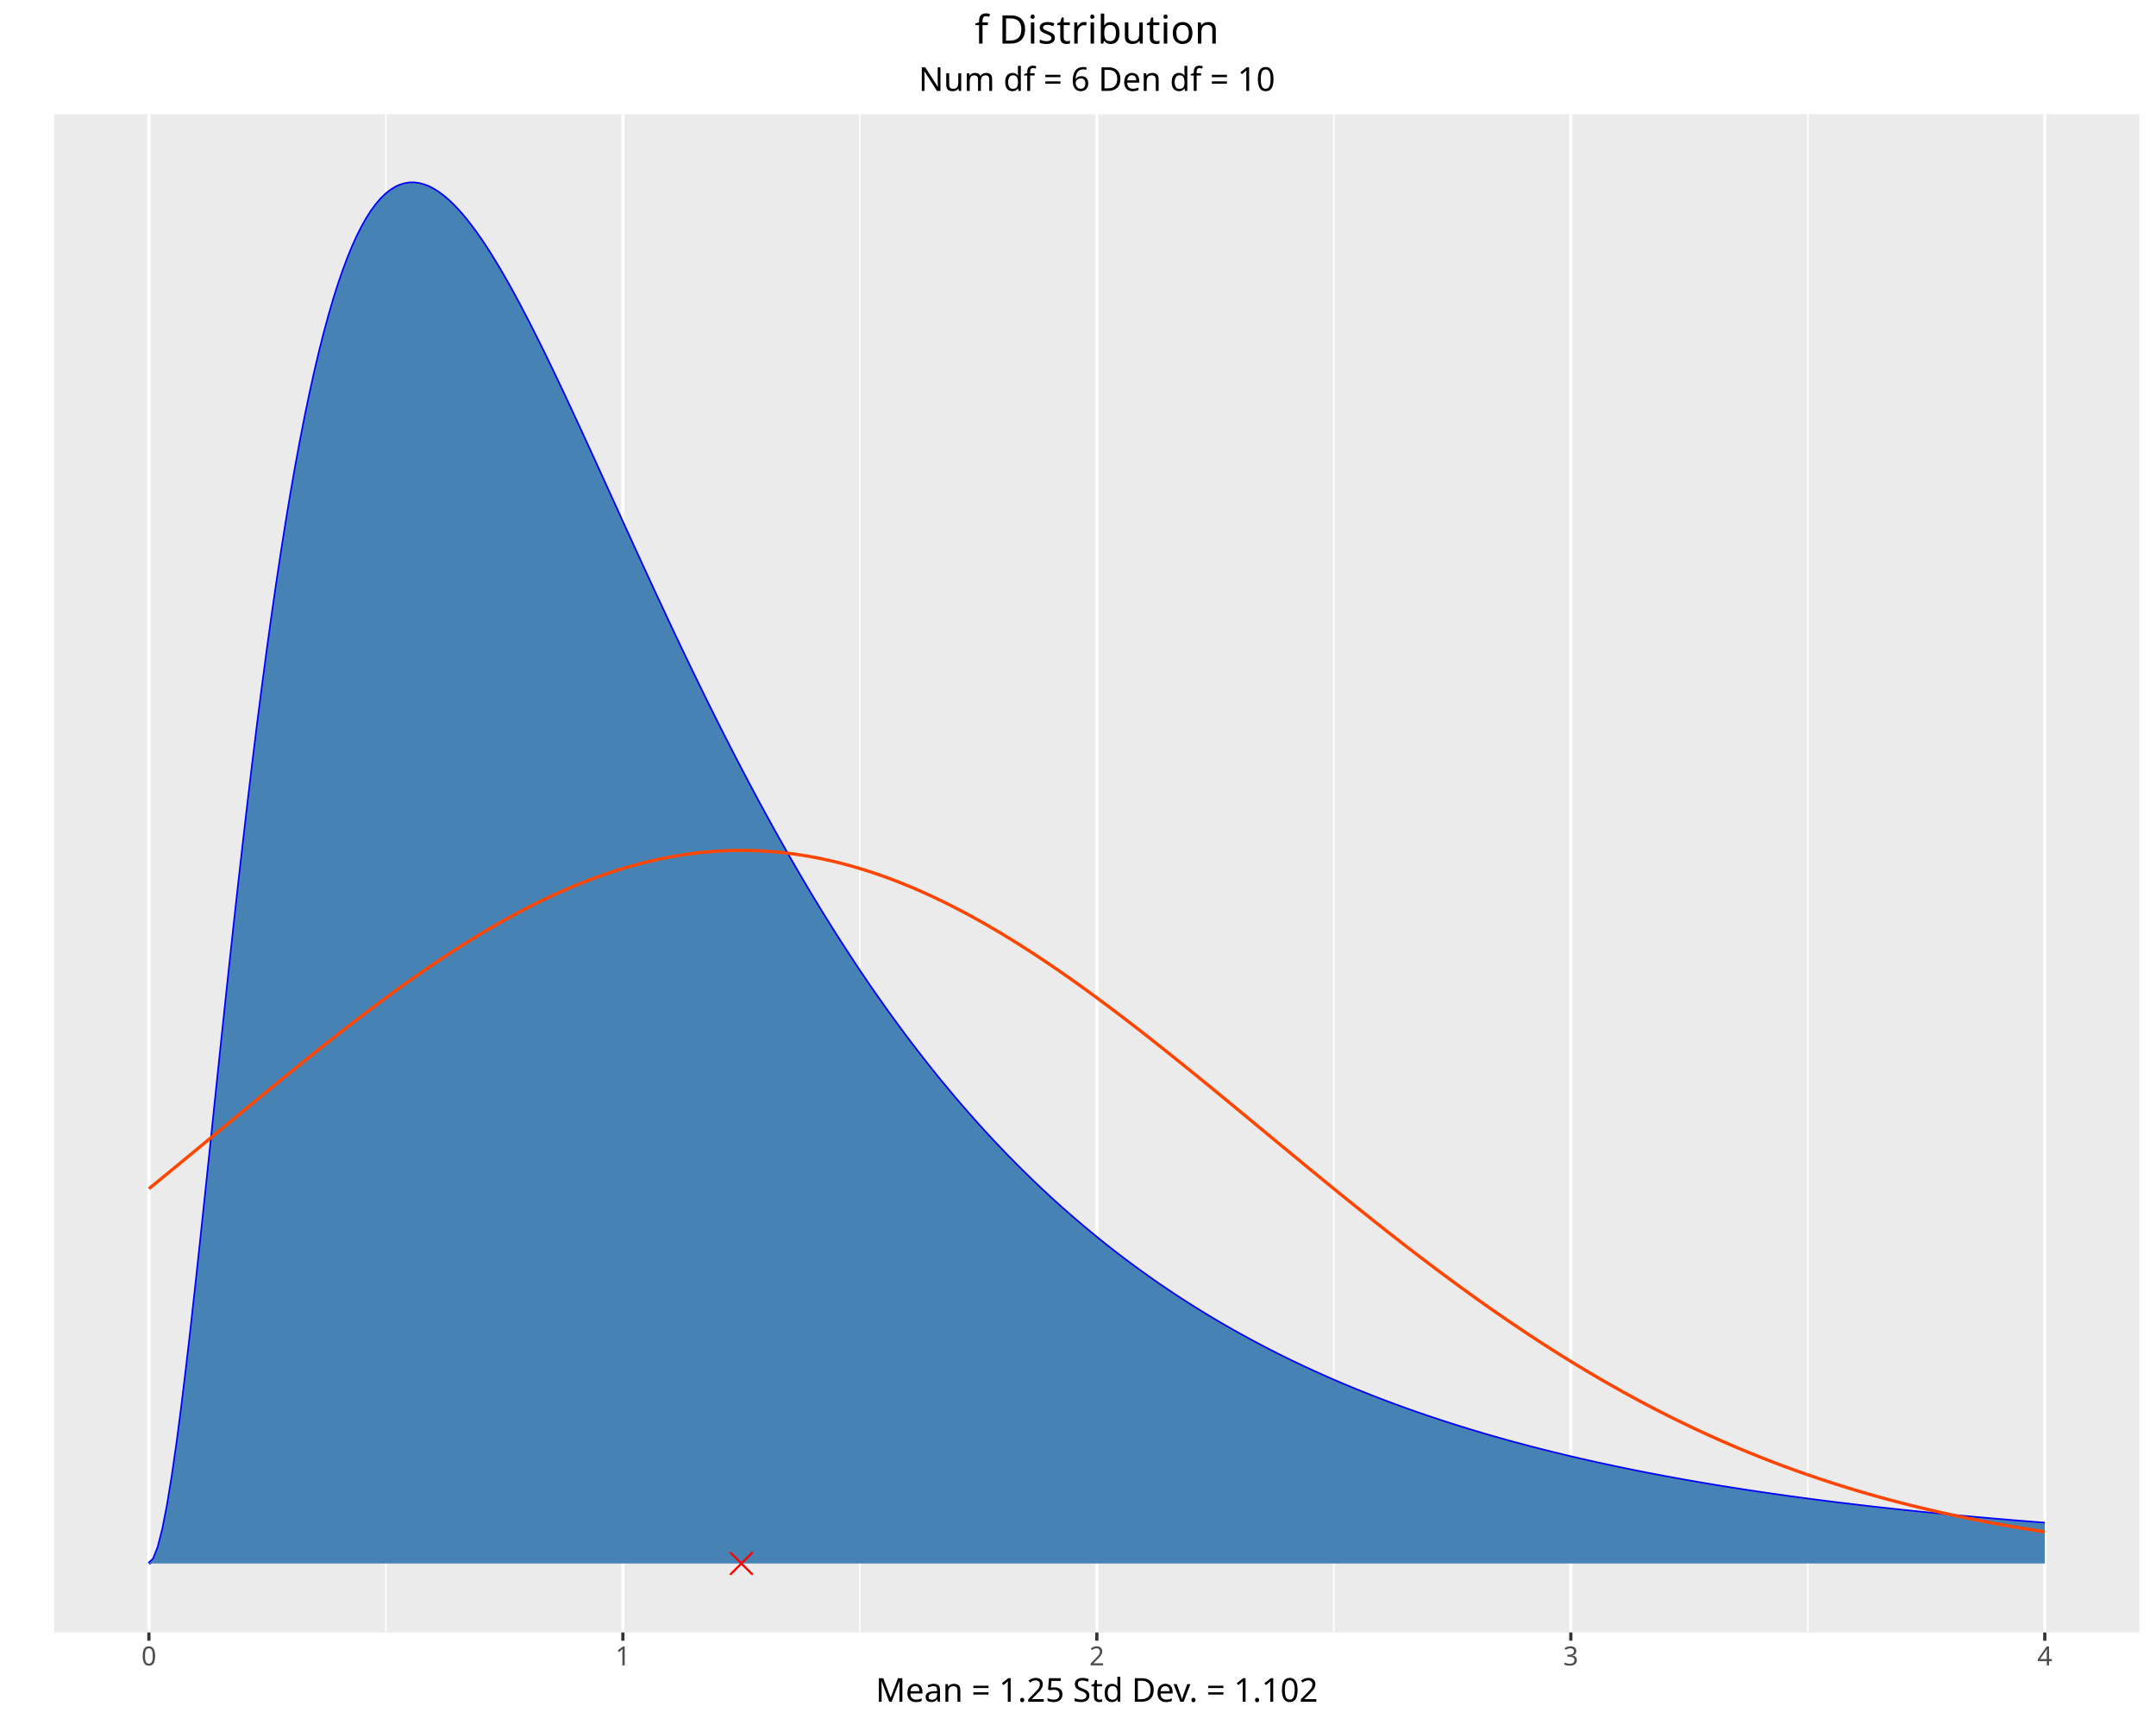
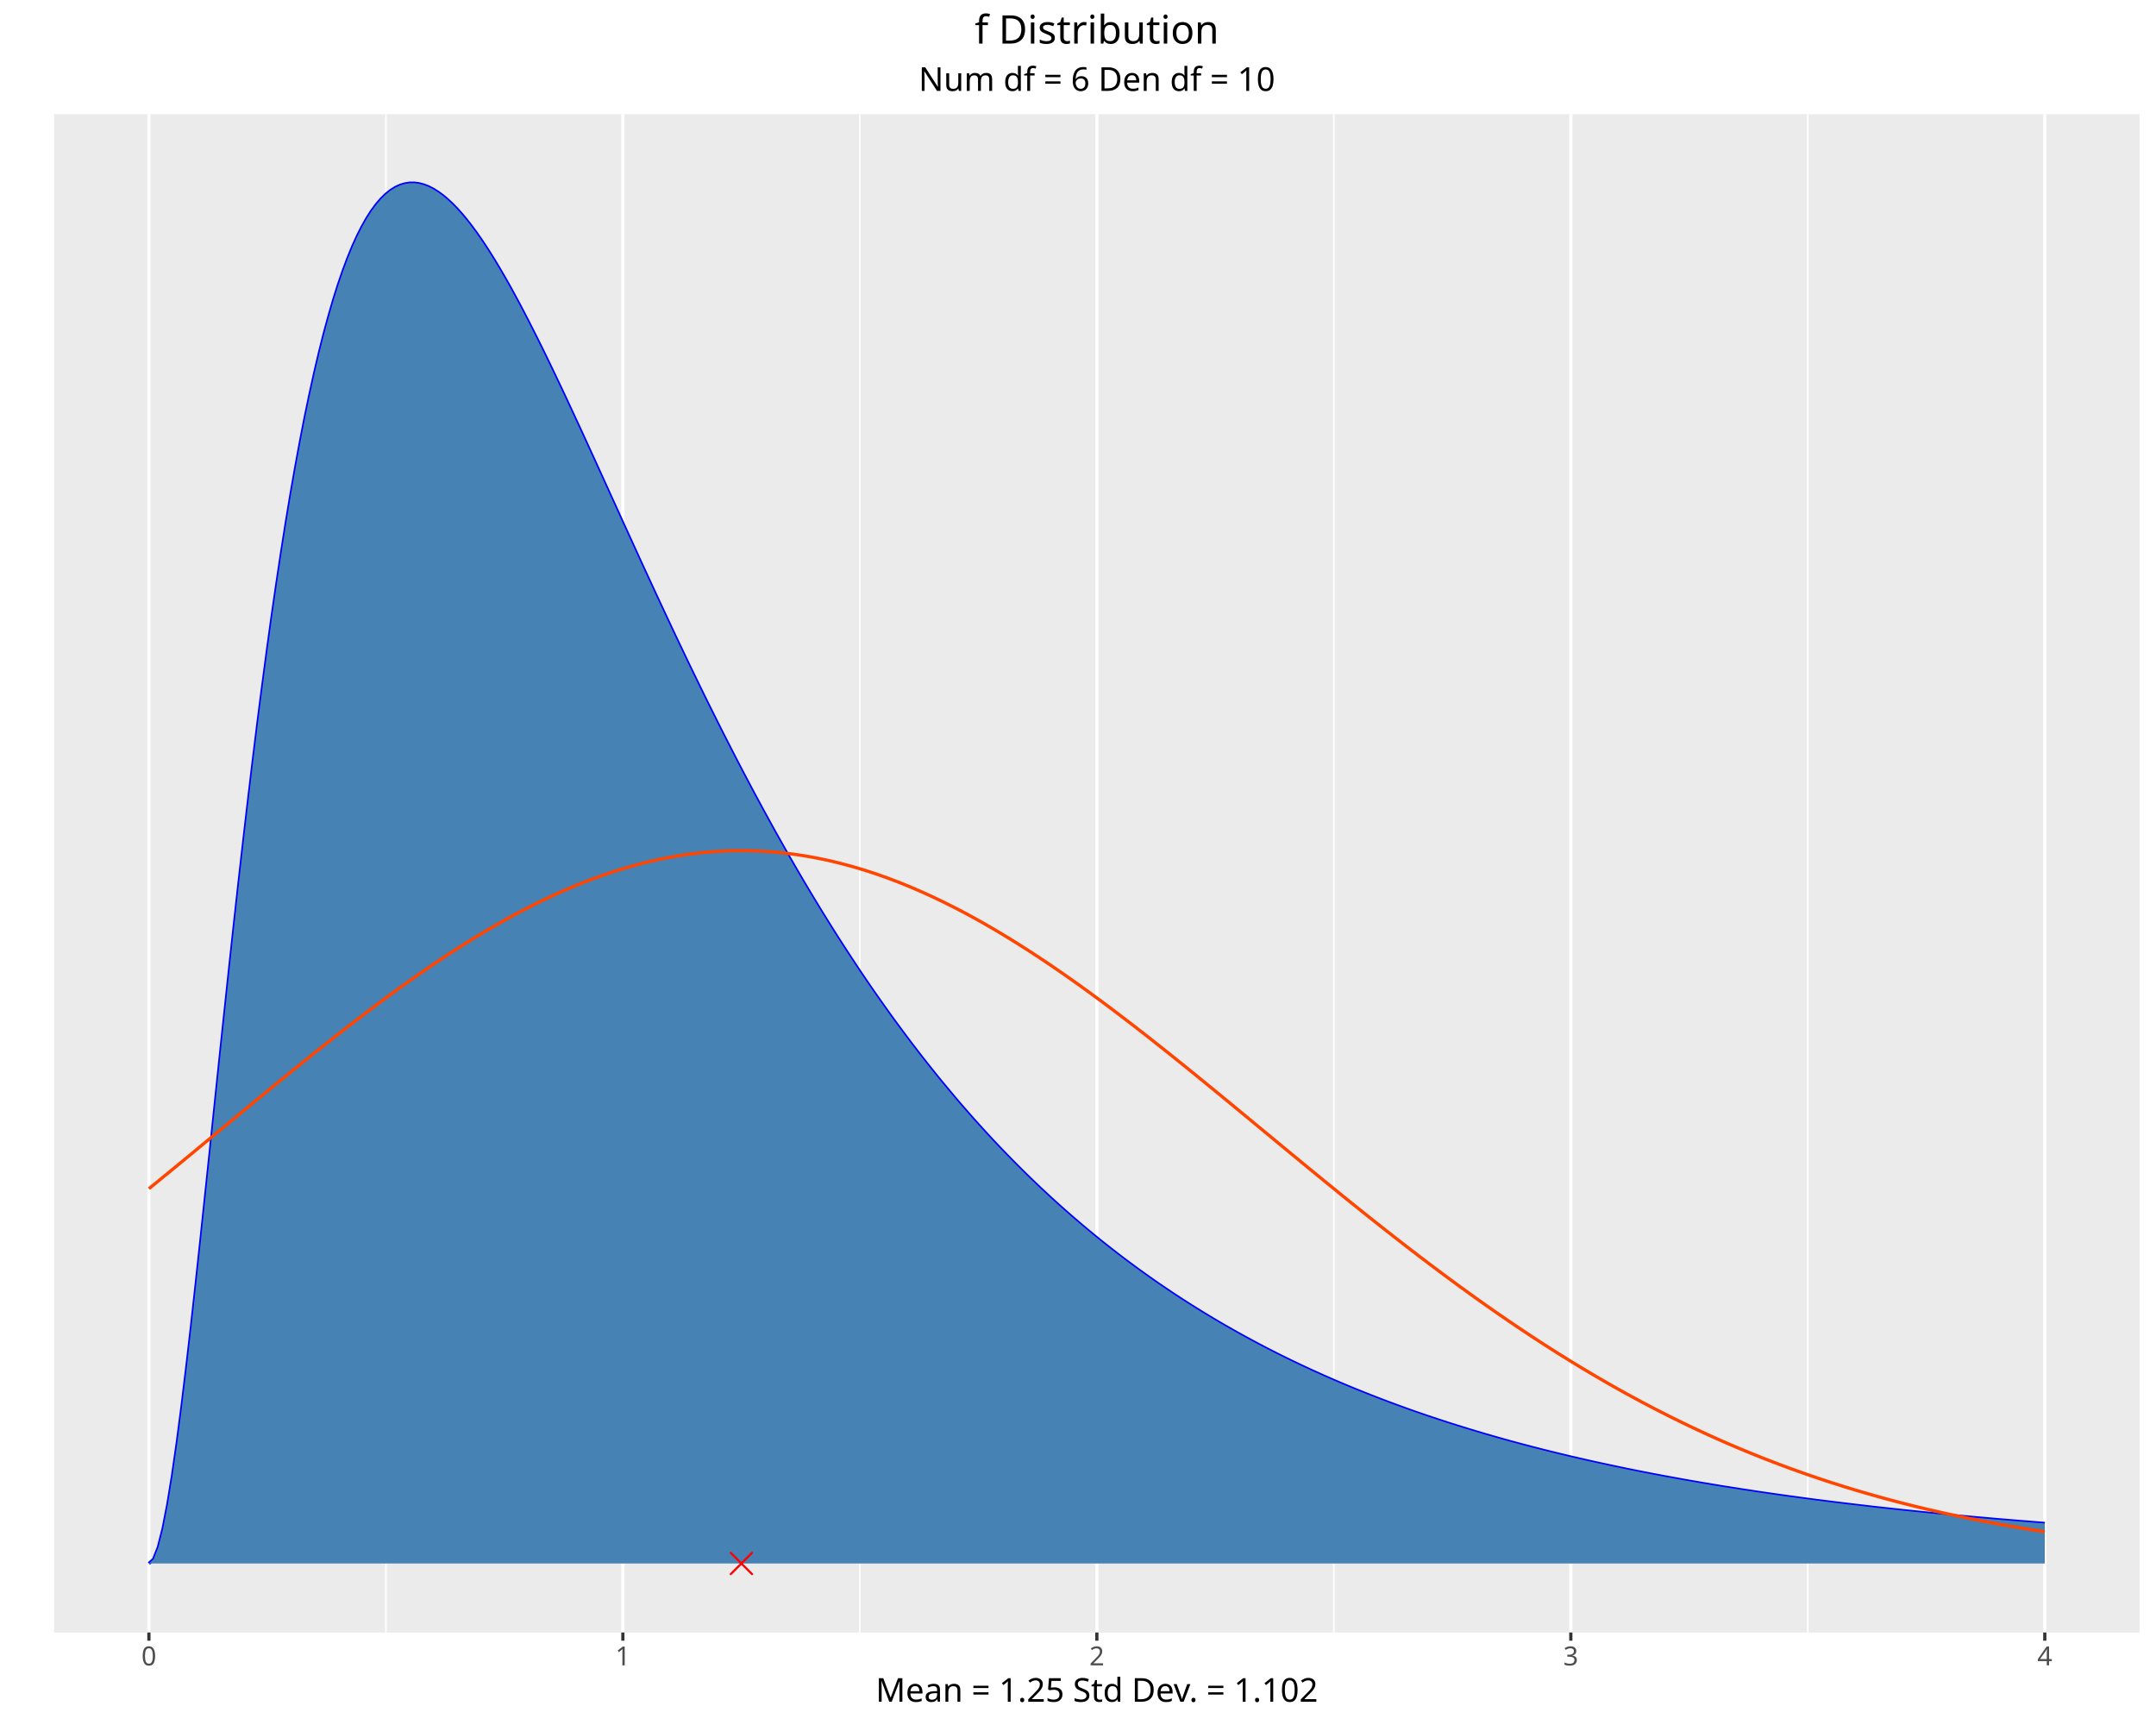
<svg xmlns="http://www.w3.org/2000/svg" class="svglite" data-engine-version="2.0" width="720.00pt" height="576.00pt" viewBox="0 0 720.00 576.00">
  <defs>
    <style type="text/css">
    .svglite line, .svglite polyline, .svglite polygon, .svglite path, .svglite rect, .svglite circle {
      fill: none;
      stroke: #000000;
      stroke-linecap: round;
      stroke-linejoin: round;
      stroke-miterlimit: 10.00;
    }
  </style>
  </defs>
  <rect width="100%" height="100%" style="stroke: none; fill: #FFFFFF;" />
  <defs>
    <clipPath id="cpMC4wMHw3MjAuMDB8MC4wMHw1NzYuMDA=">
      <rect x="0.00" y="0.00" width="720.00" height="576.00" />
    </clipPath>
  </defs>
  <g clip-path="url(#cpMC4wMHw3MjAuMDB8MC4wMHw1NzYuMDA=)">
    <rect x="0.00" y="0.00" width="720.00" height="576.00" style="stroke-width: 1.07; stroke: #FFFFFF; fill: #FFFFFF;" />
  </g>
  <defs>
    <clipPath id="cpMTguMDd8NzE0LjUyfDM4LjEyfDU0NS4xMQ==">
      <rect x="18.07" y="38.12" width="696.45" height="507.00" />
    </clipPath>
  </defs>
  <g clip-path="url(#cpMTguMDd8NzE0LjUyfDM4LjEyfDU0NS4xMQ==)">
    <rect x="18.07" y="38.12" width="696.45" height="507.00" style="stroke-width: 1.07; stroke: none; fill: #EBEBEB;" />
    <polyline points="128.87,545.11 128.87,38.12 " style="stroke-width: 0.53; stroke: #FFFFFF; stroke-linecap: butt;" />
    <polyline points="287.15,545.11 287.15,38.12 " style="stroke-width: 0.53; stroke: #FFFFFF; stroke-linecap: butt;" />
    <polyline points="445.44,545.11 445.44,38.12 " style="stroke-width: 0.53; stroke: #FFFFFF; stroke-linecap: butt;" />
    <polyline points="603.72,545.11 603.72,38.12 " style="stroke-width: 0.53; stroke: #FFFFFF; stroke-linecap: butt;" />
    <polyline points="49.73,545.11 49.73,38.12 " style="stroke-width: 1.07; stroke: #FFFFFF; stroke-linecap: butt;" />
    <polyline points="208.01,545.11 208.01,38.12 " style="stroke-width: 1.07; stroke: #FFFFFF; stroke-linecap: butt;" />
    <polyline points="366.30,545.11 366.30,38.12 " style="stroke-width: 1.07; stroke: #FFFFFF; stroke-linecap: butt;" />
    <polyline points="524.58,545.11 524.58,38.12 " style="stroke-width: 1.07; stroke: #FFFFFF; stroke-linecap: butt;" />
    <polyline points="682.86,545.11 682.86,38.12 " style="stroke-width: 1.07; stroke: #FFFFFF; stroke-linecap: butt;" />
    <polyline points="49.73,522.07 51.31,520.65 52.90,516.64 54.48,510.43 56.06,502.32 57.64,492.63 59.23,481.60 60.81,469.47 62.39,456.46 63.98,442.74 65.56,428.47 67.14,413.82 68.72,398.90 70.31,383.83 71.89,368.71 73.47,353.62 75.06,338.65 76.64,323.85 78.22,309.30 79.80,295.02 81.39,281.07 82.97,267.49 84.55,254.30 86.13,241.52 87.72,229.18 89.30,217.29 90.88,205.86 92.47,194.90 94.05,184.42 95.63,174.42 97.21,164.90 98.80,155.85 100.38,147.29 101.96,139.19 103.55,131.56 105.13,124.38 106.71,117.66 108.29,111.37 109.88,105.52 111.46,100.08 113.04,95.06 114.63,90.44 116.21,86.20 117.79,82.34 119.37,78.85 120.96,75.71 122.54,72.91 124.12,70.44 125.71,68.29 127.29,66.44 128.87,64.89 130.45,63.63 132.04,62.63 133.62,61.90 135.20,61.42 136.79,61.17 138.37,61.16 139.95,61.37 141.53,61.79 143.12,62.40 144.70,63.21 146.28,64.20 147.87,65.36 149.45,66.69 151.03,68.17 152.61,69.80 154.20,71.57 155.78,73.47 157.36,75.50 158.95,77.65 160.53,79.91 162.11,82.27 163.69,84.74 165.28,87.29 166.86,89.94 168.44,92.66 170.03,95.46 171.61,98.34 173.19,101.27 174.77,104.27 176.36,107.33 177.94,110.44 179.52,113.59 181.11,116.79 182.69,120.03 184.27,123.31 185.85,126.62 187.44,129.96 189.02,133.32 190.60,136.71 192.18,140.12 193.77,143.54 195.35,146.98 196.93,150.43 198.52,153.90 200.10,157.37 201.68,160.84 203.26,164.32 204.85,167.80 206.43,171.27 208.01,174.75 209.60,178.22 211.18,181.68 212.76,185.14 214.34,188.59 215.93,192.03 217.51,195.45 219.09,198.87 220.68,202.27 222.26,205.65 223.84,209.02 225.42,212.37 227.01,215.71 228.59,219.02 230.17,222.32 231.76,225.59 233.34,228.85 234.92,232.08 236.50,235.29 238.09,238.47 239.67,241.64 241.25,244.78 242.84,247.89 244.42,250.99 246.00,254.05 247.58,257.09 249.17,260.11 250.75,263.10 252.33,266.06 253.92,269.00 255.50,271.91 257.08,274.79 258.66,277.65 260.25,280.48 261.83,283.28 263.41,286.06 265.00,288.81 266.58,291.53 268.16,294.22 269.74,296.89 271.33,299.53 272.91,302.14 274.49,304.73 276.08,307.29 277.66,309.82 279.24,312.32 280.82,314.80 282.41,317.25 283.99,319.67 285.57,322.07 287.15,324.44 288.74,326.79 290.32,329.11 291.90,331.40 293.49,333.66 295.07,335.90 296.65,338.12 298.23,340.31 299.82,342.47 301.40,344.61 302.98,346.73 304.57,348.82 306.15,350.88 307.73,352.92 309.31,354.94 310.90,356.94 312.48,358.91 314.06,360.85 315.65,362.77 317.23,364.67 318.81,366.55 320.39,368.41 321.98,370.24 323.56,372.05 325.14,373.84 326.73,375.60 328.31,377.35 329.89,379.07 331.47,380.77 333.06,382.46 334.64,384.12 336.22,385.76 337.81,387.38 339.39,388.98 340.97,390.56 342.55,392.12 344.14,393.66 345.72,395.18 347.30,396.69 348.89,398.17 350.47,399.64 352.05,401.09 353.63,402.52 355.22,403.93 356.80,405.32 358.38,406.70 359.97,408.06 361.55,409.40 363.13,410.73 364.71,412.04 366.30,413.33 367.88,414.61 369.46,415.87 371.05,417.12 372.63,418.35 374.21,419.56 375.79,420.76 377.38,421.94 378.96,423.11 380.54,424.27 382.13,425.40 383.71,426.53 385.29,427.64 386.87,428.74 388.46,429.82 390.04,430.89 391.62,431.95 393.20,432.99 394.79,434.02 396.37,435.04 397.95,436.04 399.54,437.03 401.12,438.01 402.70,438.98 404.28,439.93 405.87,440.88 407.45,441.81 409.03,442.73 410.62,443.63 412.20,444.53 413.78,445.41 415.36,446.29 416.95,447.15 418.53,448.00 420.11,448.84 421.70,449.68 423.28,450.50 424.86,451.31 426.44,452.11 428.03,452.90 429.61,453.68 431.19,454.45 432.78,455.21 434.36,455.96 435.94,456.70 437.52,457.44 439.11,458.16 440.69,458.87 442.27,459.58 443.86,460.28 445.44,460.97 447.02,461.65 448.60,462.32 450.19,462.98 451.77,463.64 453.35,464.28 454.94,464.92 456.52,465.55 458.10,466.18 459.68,466.79 461.27,467.40 462.85,468.00 464.43,468.60 466.02,469.18 467.60,469.76 469.18,470.33 470.76,470.90 472.35,471.46 473.93,472.01 475.51,472.55 477.10,473.09 478.68,473.62 480.26,474.14 481.84,474.66 483.43,475.18 485.01,475.68 486.59,476.18 488.18,476.67 489.76,477.16 491.34,477.64 492.92,478.12 494.51,478.59 496.09,479.06 497.67,479.51 499.25,479.97 500.84,480.42 502.42,480.86 504.00,481.30 505.59,481.73 507.17,482.16 508.75,482.58 510.33,482.99 511.92,483.41 513.50,483.81 515.08,484.22 516.67,484.61 518.25,485.01 519.83,485.39 521.41,485.78 523.00,486.16 524.58,486.53 526.16,486.90 527.75,487.27 529.33,487.63 530.91,487.99 532.49,488.34 534.08,488.69 535.66,489.03 537.24,489.37 538.83,489.71 540.41,490.04 541.99,490.37 543.57,490.70 545.16,491.02 546.74,491.34 548.32,491.65 549.91,491.96 551.49,492.27 553.07,492.57 554.65,492.87 556.24,493.17 557.82,493.46 559.40,493.75 560.99,494.03 562.57,494.32 564.15,494.60 565.73,494.87 567.32,495.15 568.90,495.42 570.48,495.68 572.07,495.95 573.65,496.21 575.23,496.47 576.81,496.72 578.40,496.97 579.98,497.22 581.56,497.47 583.15,497.71 584.73,497.95 586.31,498.19 587.89,498.43 589.48,498.66 591.06,498.89 592.64,499.12 594.23,499.34 595.81,499.57 597.39,499.79 598.97,500.00 600.56,500.22 602.14,500.43 603.72,500.64 605.30,500.85 606.89,501.06 608.47,501.26 610.05,501.46 611.64,501.66 613.22,501.86 614.80,502.05 616.38,502.24 617.97,502.43 619.55,502.62 621.13,502.81 622.72,502.99 624.30,503.18 625.88,503.36 627.46,503.53 629.05,503.71 630.63,503.88 632.21,504.06 633.80,504.23 635.38,504.40 636.96,504.56 638.54,504.73 640.13,504.89 641.71,505.05 643.29,505.21 644.88,505.37 646.46,505.53 648.04,505.68 649.62,505.84 651.21,505.99 652.79,506.14 654.37,506.29 655.96,506.43 657.54,506.58 659.12,506.72 660.70,506.86 662.29,507.00 663.87,507.14 665.45,507.28 667.04,507.42 668.62,507.55 670.20,507.68 671.78,507.82 673.37,507.95 674.95,508.08 676.53,508.20 678.12,508.33 679.70,508.46 681.28,508.58 682.86,508.70 " style="stroke-width: 1.07; stroke: #0000FF; stroke-linecap: butt;" />
    <polygon points="49.73,522.07 49.73,522.07 51.31,520.65 52.90,516.64 54.48,510.43 56.06,502.32 57.64,492.63 59.23,481.60 60.81,469.47 62.39,456.46 63.98,442.74 65.56,428.47 67.14,413.82 68.72,398.90 70.31,383.83 71.89,368.71 73.47,353.62 75.06,338.65 76.64,323.85 78.22,309.30 79.80,295.02 81.39,281.07 82.97,267.49 84.55,254.30 86.13,241.52 87.72,229.18 89.30,217.29 90.88,205.86 92.47,194.90 94.05,184.42 95.63,174.42 97.21,164.90 98.80,155.85 100.38,147.29 101.96,139.19 103.55,131.56 105.13,124.38 106.71,117.66 108.29,111.37 109.88,105.52 111.46,100.08 113.04,95.06 114.63,90.44 116.21,86.20 117.79,82.34 119.37,78.85 120.96,75.71 122.54,72.91 124.12,70.44 125.71,68.29 127.29,66.44 128.87,64.89 130.45,63.63 132.04,62.63 133.62,61.90 135.20,61.42 136.79,61.17 138.37,61.16 139.95,61.37 141.53,61.79 143.12,62.40 144.70,63.21 146.28,64.20 147.87,65.36 149.45,66.69 151.03,68.17 152.61,69.80 154.20,71.57 155.78,73.47 157.36,75.50 158.95,77.65 160.53,79.91 162.11,82.27 163.69,84.74 165.28,87.29 166.86,89.94 168.44,92.66 170.03,95.46 171.61,98.34 173.19,101.27 174.77,104.27 176.36,107.33 177.94,110.44 179.52,113.59 181.11,116.79 182.69,120.03 184.27,123.31 185.85,126.62 187.44,129.96 189.02,133.32 190.60,136.71 192.18,140.12 193.77,143.54 195.35,146.98 196.93,150.43 198.52,153.90 200.10,157.37 201.68,160.84 203.26,164.32 204.85,167.80 206.43,171.27 208.01,174.75 209.60,178.22 211.18,181.68 212.76,185.14 214.34,188.59 215.93,192.03 217.51,195.45 219.09,198.87 220.68,202.27 222.26,205.65 223.84,209.02 225.42,212.37 227.01,215.71 228.59,219.02 230.17,222.32 231.76,225.59 233.34,228.85 234.92,232.08 236.50,235.29 238.09,238.47 239.67,241.64 241.25,244.78 242.84,247.89 244.42,250.99 246.00,254.05 247.58,257.09 249.17,260.11 250.75,263.10 252.33,266.06 253.92,269.00 255.50,271.91 257.08,274.79 258.66,277.65 260.25,280.48 261.83,283.28 263.41,286.06 265.00,288.81 266.58,291.53 268.16,294.22 269.74,296.89 271.33,299.53 272.91,302.14 274.49,304.73 276.08,307.29 277.66,309.82 279.24,312.32 280.82,314.80 282.41,317.25 283.99,319.67 285.57,322.07 287.15,324.44 288.74,326.79 290.32,329.11 291.90,331.40 293.49,333.66 295.07,335.90 296.65,338.12 298.23,340.31 299.82,342.47 301.40,344.61 302.98,346.73 304.57,348.82 306.15,350.88 307.73,352.92 309.31,354.94 310.90,356.94 312.48,358.91 314.06,360.85 315.65,362.77 317.23,364.67 318.81,366.55 320.39,368.41 321.98,370.24 323.56,372.05 325.14,373.84 326.73,375.60 328.31,377.35 329.89,379.07 331.47,380.77 333.06,382.46 334.64,384.12 336.22,385.76 337.81,387.38 339.39,388.98 340.97,390.56 342.55,392.12 344.14,393.66 345.72,395.18 347.30,396.69 348.89,398.17 350.47,399.64 352.05,401.09 353.63,402.52 355.22,403.93 356.80,405.32 358.38,406.70 359.97,408.06 361.55,409.40 363.13,410.73 364.71,412.04 366.30,413.33 367.88,414.61 369.46,415.87 371.05,417.12 372.63,418.35 374.21,419.56 375.79,420.76 377.38,421.94 378.96,423.11 380.54,424.27 382.13,425.40 383.71,426.53 385.29,427.64 386.87,428.74 388.46,429.82 390.04,430.89 391.62,431.95 393.20,432.99 394.79,434.02 396.37,435.04 397.95,436.04 399.54,437.03 401.12,438.01 402.70,438.98 404.28,439.93 405.87,440.88 407.45,441.81 409.03,442.73 410.62,443.63 412.20,444.53 413.78,445.41 415.36,446.29 416.95,447.15 418.53,448.00 420.11,448.84 421.70,449.68 423.28,450.50 424.86,451.31 426.44,452.11 428.03,452.90 429.61,453.68 431.19,454.45 432.78,455.21 434.36,455.96 435.94,456.70 437.52,457.44 439.11,458.16 440.69,458.87 442.27,459.58 443.86,460.28 445.44,460.97 447.02,461.65 448.60,462.32 450.19,462.98 451.77,463.64 453.35,464.28 454.94,464.92 456.52,465.55 458.10,466.18 459.68,466.79 461.27,467.40 462.85,468.00 464.43,468.60 466.02,469.18 467.60,469.76 469.18,470.33 470.76,470.90 472.35,471.46 473.93,472.01 475.51,472.55 477.10,473.09 478.68,473.62 480.26,474.14 481.84,474.66 483.43,475.18 485.01,475.68 486.59,476.18 488.18,476.67 489.76,477.16 491.34,477.64 492.92,478.12 494.51,478.59 496.09,479.06 497.67,479.51 499.25,479.97 500.84,480.42 502.42,480.86 504.00,481.30 505.59,481.73 507.17,482.16 508.75,482.58 510.33,482.99 511.92,483.41 513.50,483.81 515.08,484.22 516.67,484.61 518.25,485.01 519.83,485.39 521.41,485.78 523.00,486.16 524.58,486.53 526.16,486.90 527.75,487.27 529.33,487.63 530.91,487.99 532.49,488.34 534.08,488.69 535.66,489.03 537.24,489.37 538.83,489.71 540.41,490.04 541.99,490.37 543.57,490.70 545.16,491.02 546.74,491.34 548.32,491.65 549.91,491.96 551.49,492.27 553.07,492.57 554.65,492.87 556.24,493.17 557.82,493.46 559.40,493.75 560.99,494.03 562.57,494.32 564.15,494.60 565.73,494.87 567.32,495.15 568.90,495.42 570.48,495.68 572.07,495.95 573.65,496.21 575.23,496.47 576.81,496.72 578.40,496.97 579.98,497.22 581.56,497.47 583.15,497.71 584.73,497.95 586.31,498.19 587.89,498.43 589.48,498.66 591.06,498.89 592.64,499.12 594.23,499.34 595.81,499.57 597.39,499.79 598.97,500.00 600.56,500.22 602.14,500.43 603.72,500.64 605.30,500.85 606.89,501.06 608.47,501.26 610.05,501.46 611.64,501.66 613.22,501.86 614.80,502.05 616.38,502.24 617.97,502.43 619.55,502.62 621.13,502.81 622.72,502.99 624.30,503.18 625.88,503.36 627.46,503.53 629.05,503.71 630.63,503.88 632.21,504.06 633.80,504.23 635.38,504.40 636.96,504.56 638.54,504.73 640.13,504.89 641.71,505.05 643.29,505.21 644.88,505.37 646.46,505.53 648.04,505.68 649.62,505.84 651.21,505.99 652.79,506.14 654.37,506.29 655.96,506.43 657.54,506.58 659.12,506.72 660.70,506.86 662.29,507.00 663.87,507.14 665.45,507.28 667.04,507.42 668.62,507.55 670.20,507.68 671.78,507.82 673.37,507.95 674.95,508.08 676.53,508.20 678.12,508.33 679.70,508.46 681.28,508.58 682.86,508.70 682.86,522.07 " style="stroke-width: 1.07; stroke: none; stroke-linecap: butt; fill: #4682B4;" />
    <line x1="244.03" y1="525.62" x2="251.14" y2="518.51" style="stroke-width: 0.71; stroke: #FF0000;" />
    <line x1="244.03" y1="518.51" x2="251.14" y2="525.62" style="stroke-width: 0.71; stroke: #FF0000;" />
-     <polyline points="49.73,396.93 51.31,395.64 52.90,394.35 54.48,393.05 56.06,391.76 57.64,390.46 59.23,389.16 60.81,387.85 62.39,386.55 63.98,385.24 65.56,383.93 67.14,382.63 68.72,381.32 70.31,380.01 71.89,378.70 73.47,377.39 75.06,376.08 76.64,374.77 78.22,373.46 79.80,372.15 81.39,370.84 82.97,369.53 84.55,368.23 86.13,366.92 87.72,365.62 89.30,364.32 90.88,363.02 92.47,361.73 94.05,360.43 95.63,359.14 97.21,357.86 98.80,356.58 100.38,355.30 101.96,354.02 103.55,352.75 105.13,351.48 106.71,350.22 108.29,348.97 109.88,347.71 111.46,346.47 113.04,345.23 114.63,343.99 116.21,342.76 117.79,341.54 119.37,340.33 120.96,339.12 122.54,337.91 124.12,336.72 125.71,335.53 127.29,334.36 128.87,333.18 130.45,332.02 132.04,330.87 133.62,329.72 135.20,328.59 136.79,327.46 138.37,326.34 139.95,325.24 141.53,324.14 143.12,323.05 144.70,321.98 146.28,320.91 147.87,319.86 149.45,318.81 151.03,317.78 152.61,316.76 154.20,315.75 155.78,314.76 157.36,313.77 158.95,312.80 160.53,311.84 162.11,310.90 163.69,309.97 165.28,309.05 166.86,308.14 168.44,307.25 170.03,306.37 171.61,305.51 173.19,304.66 174.77,303.83 176.36,303.01 177.94,302.20 179.52,301.41 181.11,300.64 182.69,299.88 184.27,299.14 185.85,298.41 187.44,297.70 189.02,297.01 190.60,296.33 192.18,295.67 193.77,295.03 195.35,294.40 196.93,293.79 198.52,293.20 200.10,292.62 201.68,292.06 203.26,291.52 204.85,291.00 206.43,290.50 208.01,290.01 209.60,289.54 211.18,289.09 212.76,288.66 214.34,288.24 215.93,287.85 217.51,287.47 219.09,287.12 220.68,286.78 222.26,286.46 223.84,286.16 225.42,285.87 227.01,285.61 228.59,285.37 230.17,285.14 231.76,284.94 233.34,284.75 234.92,284.59 236.50,284.44 238.09,284.31 239.67,284.20 241.25,284.12 242.84,284.05 244.42,284.00 246.00,283.97 247.58,283.96 249.17,283.97 250.75,284.00 252.33,284.05 253.92,284.12 255.50,284.20 257.08,284.31 258.66,284.44 260.25,284.59 261.83,284.75 263.41,284.94 265.00,285.14 266.58,285.37 268.16,285.61 269.74,285.87 271.33,286.16 272.91,286.46 274.49,286.78 276.08,287.12 277.66,287.47 279.24,287.85 280.82,288.24 282.41,288.66 283.99,289.09 285.57,289.54 287.15,290.01 288.74,290.50 290.32,291.00 291.90,291.52 293.49,292.06 295.07,292.62 296.65,293.20 298.23,293.79 299.82,294.40 301.40,295.03 302.98,295.67 304.57,296.33 306.15,297.01 307.73,297.70 309.31,298.41 310.90,299.14 312.48,299.88 314.06,300.64 315.65,301.41 317.23,302.20 318.81,303.01 320.39,303.83 321.98,304.66 323.56,305.51 325.14,306.37 326.73,307.25 328.31,308.14 329.89,309.05 331.47,309.97 333.06,310.90 334.64,311.84 336.22,312.80 337.81,313.77 339.39,314.76 340.97,315.75 342.55,316.76 344.14,317.78 345.72,318.81 347.30,319.86 348.89,320.91 350.47,321.98 352.05,323.05 353.63,324.14 355.22,325.24 356.80,326.34 358.38,327.46 359.97,328.59 361.55,329.72 363.13,330.87 364.71,332.02 366.30,333.18 367.88,334.36 369.46,335.53 371.05,336.72 372.63,337.91 374.21,339.12 375.79,340.33 377.38,341.54 378.96,342.76 380.54,343.99 382.13,345.23 383.71,346.47 385.29,347.71 386.87,348.97 388.46,350.22 390.04,351.48 391.62,352.75 393.20,354.02 394.79,355.30 396.37,356.58 397.95,357.86 399.54,359.14 401.12,360.43 402.70,361.73 404.28,363.02 405.87,364.32 407.45,365.62 409.03,366.92 410.62,368.23 412.20,369.53 413.78,370.84 415.36,372.15 416.95,373.46 418.53,374.77 420.11,376.08 421.70,377.39 423.28,378.70 424.86,380.01 426.44,381.32 428.03,382.63 429.61,383.93 431.19,385.24 432.78,386.55 434.36,387.85 435.94,389.16 437.52,390.46 439.11,391.76 440.69,393.05 442.27,394.35 443.86,395.64 445.44,396.93 447.02,398.22 448.60,399.50 450.19,400.78 451.77,402.06 453.35,403.33 454.94,404.60 456.52,405.86 458.10,407.13 459.68,408.38 461.27,409.63 462.85,410.88 464.43,412.12 466.02,413.36 467.60,414.60 469.18,415.82 470.76,417.05 472.35,418.26 473.93,419.47 475.51,420.68 477.10,421.88 478.68,423.07 480.26,424.26 481.84,425.44 483.43,426.61 485.01,427.78 486.59,428.94 488.18,430.10 489.76,431.24 491.34,432.38 492.92,433.52 494.51,434.65 496.09,435.76 497.67,436.88 499.25,437.98 500.84,439.08 502.42,440.17 504.00,441.25 505.59,442.32 507.17,443.39 508.75,444.45 510.33,445.50 511.92,446.54 513.50,447.58 515.08,448.60 516.67,449.62 518.25,450.63 519.83,451.63 521.41,452.63 523.00,453.61 524.58,454.59 526.16,455.56 527.75,456.52 529.33,457.47 530.91,458.41 532.49,459.34 534.08,460.27 535.66,461.19 537.24,462.09 538.83,462.99 540.41,463.88 541.99,464.77 543.57,465.64 545.16,466.50 546.74,467.36 548.32,468.21 549.91,469.05 551.49,469.87 553.07,470.70 554.65,471.51 556.24,472.31 557.82,473.11 559.40,473.89 560.99,474.67 562.57,475.44 564.15,476.20 565.73,476.95 567.32,477.69 568.90,478.42 570.48,479.15 572.07,479.87 573.65,480.57 575.23,481.27 576.81,481.96 578.40,482.65 579.98,483.32 581.56,483.99 583.15,484.64 584.73,485.29 586.31,485.93 587.89,486.57 589.48,487.19 591.06,487.81 592.64,488.42 594.23,489.02 595.81,489.61 597.39,490.19 598.97,490.77 600.56,491.34 602.14,491.90 603.72,492.45 605.30,492.99 606.89,493.53 608.47,494.06 610.05,494.58 611.64,495.10 613.22,495.61 614.80,496.10 616.38,496.60 617.97,497.08 619.55,497.56 621.13,498.03 622.72,498.49 624.30,498.95 625.88,499.40 627.46,499.84 629.05,500.28 630.63,500.71 632.21,501.13 633.80,501.55 635.38,501.95 636.96,502.36 638.54,502.75 640.13,503.14 641.71,503.53 643.29,503.90 644.88,504.27 646.46,504.64 648.04,505.00 649.62,505.35 651.21,505.70 652.79,506.04 654.37,506.37 655.96,506.70 657.54,507.03 659.12,507.34 660.70,507.66 662.29,507.96 663.87,508.26 665.45,508.56 667.04,508.85 668.62,509.14 670.20,509.42 671.78,509.69 673.37,509.96 674.95,510.23 676.53,510.49 678.12,510.75 679.70,511.00 681.28,511.24 682.86,511.49 " style="stroke-width: 1.07; stroke: #FF4500; stroke-linecap: butt;" />
+     <polyline points="49.73,396.92 51.31,395.63 52.90,394.34 54.48,393.04 56.06,391.75 57.64,390.45 59.23,389.15 60.81,387.85 62.39,386.54 63.98,385.24 65.56,383.93 67.14,382.62 68.72,381.31 70.31,380.00 71.89,378.70 73.47,377.39 75.06,376.08 76.64,374.77 78.22,373.46 79.80,372.15 81.39,370.84 82.97,369.54 84.55,368.23 86.13,366.93 87.72,365.63 89.30,364.33 90.88,363.03 92.47,361.74 94.05,360.45 95.63,359.16 97.21,357.87 98.80,356.59 100.38,355.31 101.96,354.04 103.55,352.77 105.13,351.50 106.71,350.24 108.29,348.99 109.88,347.74 111.46,346.49 113.04,345.25 114.63,344.02 116.21,342.79 117.79,341.57 119.37,340.36 120.96,339.15 122.54,337.95 124.12,336.75 125.71,335.57 127.29,334.39 128.87,333.22 130.45,332.06 132.04,330.91 133.62,329.76 135.20,328.63 136.79,327.50 138.37,326.39 139.95,325.28 141.53,324.19 143.12,323.10 144.70,322.02 146.28,320.96 147.87,319.91 149.45,318.86 151.03,317.83 152.61,316.81 154.20,315.81 155.78,314.81 157.36,313.83 158.95,312.86 160.53,311.90 162.11,310.96 163.69,310.02 165.28,309.11 166.86,308.20 168.44,307.31 170.03,306.43 171.61,305.57 173.19,304.72 174.77,303.89 176.36,303.07 177.94,302.27 179.52,301.48 181.11,300.71 182.69,299.95 184.27,299.21 185.85,298.48 187.44,297.77 189.02,297.08 190.60,296.40 192.18,295.74 193.77,295.10 195.35,294.47 196.93,293.87 198.52,293.27 200.10,292.70 201.68,292.14 203.26,291.60 204.85,291.08 206.43,290.57 208.01,290.09 209.60,289.62 211.18,289.17 212.76,288.74 214.34,288.33 215.93,287.93 217.51,287.55 219.09,287.20 220.68,286.86 222.26,286.54 223.84,286.24 225.42,285.96 227.01,285.69 228.59,285.45 230.17,285.23 231.76,285.02 233.34,284.84 234.92,284.67 236.50,284.52 238.09,284.40 239.67,284.29 241.25,284.20 242.84,284.13 244.42,284.08 246.00,284.06 247.58,284.05 249.17,284.06 250.75,284.08 252.33,284.13 253.92,284.20 255.50,284.29 257.08,284.40 258.66,284.52 260.25,284.67 261.83,284.84 263.41,285.02 265.00,285.23 266.58,285.45 268.16,285.69 269.74,285.96 271.33,286.24 272.91,286.54 274.49,286.86 276.08,287.20 277.66,287.55 279.24,287.93 280.82,288.33 282.41,288.74 283.99,289.17 285.57,289.62 287.15,290.09 288.74,290.57 290.32,291.08 291.90,291.60 293.49,292.14 295.07,292.70 296.65,293.27 298.23,293.87 299.82,294.47 301.40,295.10 302.98,295.74 304.57,296.40 306.15,297.08 307.73,297.77 309.31,298.48 310.90,299.21 312.48,299.95 314.06,300.71 315.65,301.48 317.23,302.27 318.81,303.07 320.39,303.89 321.98,304.72 323.56,305.57 325.14,306.43 326.73,307.31 328.31,308.20 329.89,309.11 331.47,310.02 333.06,310.96 334.64,311.90 336.22,312.86 337.81,313.83 339.39,314.81 340.97,315.81 342.55,316.81 344.14,317.83 345.72,318.86 347.30,319.91 348.89,320.96 350.47,322.02 352.05,323.10 353.63,324.19 355.22,325.28 356.80,326.39 358.38,327.50 359.97,328.63 361.55,329.76 363.13,330.91 364.71,332.06 366.30,333.22 367.88,334.39 369.46,335.57 371.05,336.75 372.63,337.95 374.21,339.15 375.79,340.36 377.38,341.57 378.96,342.79 380.54,344.02 382.13,345.25 383.71,346.49 385.29,347.74 386.87,348.99 388.46,350.24 390.04,351.50 391.62,352.77 393.20,354.04 394.79,355.31 396.37,356.59 397.95,357.87 399.54,359.16 401.12,360.45 402.70,361.74 404.28,363.03 405.87,364.33 407.45,365.63 409.03,366.93 410.62,368.23 412.20,369.54 413.78,370.84 415.36,372.15 416.95,373.46 418.53,374.77 420.11,376.08 421.70,377.39 423.28,378.70 424.86,380.00 426.44,381.31 428.03,382.62 429.61,383.93 431.19,385.24 432.78,386.54 434.36,387.85 435.94,389.15 437.52,390.45 439.11,391.75 440.69,393.04 442.27,394.34 443.86,395.63 445.44,396.92 447.02,398.20 448.60,399.49 450.19,400.77 451.77,402.04 453.35,403.31 454.94,404.58 456.52,405.85 458.10,407.11 459.68,408.36 461.27,409.61 462.85,410.86 464.43,412.10 466.02,413.34 467.60,414.57 469.18,415.80 470.76,417.02 472.35,418.24 473.93,419.45 475.51,420.65 477.10,421.85 478.68,423.04 480.26,424.23 481.84,425.41 483.43,426.58 485.01,427.75 486.59,428.91 488.18,430.07 489.76,431.21 491.34,432.35 492.92,433.49 494.51,434.61 496.09,435.73 497.67,436.84 499.25,437.95 500.84,439.05 502.42,440.13 504.00,441.22 505.59,442.29 507.17,443.36 508.75,444.41 510.33,445.46 511.92,446.51 513.50,447.54 515.08,448.57 516.67,449.59 518.25,450.60 519.83,451.60 521.41,452.59 523.00,453.57 524.58,454.55 526.16,455.52 527.75,456.48 529.33,457.43 530.91,458.37 532.49,459.31 534.08,460.23 535.66,461.15 537.24,462.06 538.83,462.96 540.41,463.85 541.99,464.73 543.57,465.60 545.16,466.47 546.74,467.32 548.32,468.17 549.91,469.01 551.49,469.84 553.07,470.66 554.65,471.47 556.24,472.27 557.82,473.07 559.40,473.85 560.99,474.63 562.57,475.40 564.15,476.16 565.73,476.91 567.32,477.65 568.90,478.39 570.48,479.11 572.07,479.83 573.65,480.54 575.23,481.24 576.81,481.93 578.40,482.61 579.98,483.29 581.56,483.95 583.15,484.61 584.73,485.26 586.31,485.90 587.89,486.53 589.48,487.16 591.06,487.77 592.64,488.38 594.23,488.98 595.81,489.57 597.39,490.16 598.97,490.73 600.56,491.30 602.14,491.86 603.72,492.42 605.30,492.96 606.89,493.50 608.47,494.03 610.05,494.55 611.64,495.07 613.22,495.57 614.80,496.07 616.38,496.57 617.97,497.05 619.55,497.53 621.13,498.00 622.72,498.46 624.30,498.92 625.88,499.37 627.46,499.81 629.05,500.25 630.63,500.68 632.21,501.10 633.80,501.52 635.38,501.93 636.96,502.33 638.54,502.73 640.13,503.12 641.71,503.50 643.29,503.88 644.88,504.25 646.46,504.61 648.04,504.97 649.62,505.32 651.21,505.67 652.79,506.01 654.37,506.35 655.96,506.68 657.54,507.00 659.12,507.32 660.70,507.63 662.29,507.94 663.87,508.24 665.45,508.54 667.04,508.83 668.62,509.12 670.20,509.40 671.78,509.67 673.37,509.94 674.95,510.21 676.53,510.47 678.12,510.73 679.70,510.98 681.28,511.22 682.86,511.47 " style="stroke-width: 1.07; stroke: #FF4500; stroke-linecap: butt;" />
  </g>
  <g clip-path="url(#cpMC4wMHw3MjAuMDB8MC4wMHw1NzYuMDA=)">
    <polyline points="49.73,547.85 49.73,545.11 " style="stroke-width: 1.07; stroke: #333333; stroke-linecap: butt;" />
    <polyline points="208.01,547.85 208.01,545.11 " style="stroke-width: 1.07; stroke: #333333; stroke-linecap: butt;" />
    <polyline points="366.30,547.85 366.30,545.11 " style="stroke-width: 1.07; stroke: #333333; stroke-linecap: butt;" />
    <polyline points="524.58,547.85 524.58,545.11 " style="stroke-width: 1.07; stroke: #333333; stroke-linecap: butt;" />
    <polyline points="682.86,547.85 682.86,545.11 " style="stroke-width: 1.07; stroke: #333333; stroke-linecap: butt;" />
    <text x="49.73" y="556.10" text-anchor="middle" style="font-size: 8.80px; fill: #4D4D4D; font-family: sans;" textLength="4.89px" lengthAdjust="spacingAndGlyphs">0</text>
    <text x="208.01" y="556.10" text-anchor="middle" style="font-size: 8.80px; fill: #4D4D4D; font-family: sans;" textLength="4.89px" lengthAdjust="spacingAndGlyphs">1</text>
    <text x="366.30" y="556.10" text-anchor="middle" style="font-size: 8.80px; fill: #4D4D4D; font-family: sans;" textLength="4.89px" lengthAdjust="spacingAndGlyphs">2</text>
    <text x="524.58" y="556.10" text-anchor="middle" style="font-size: 8.80px; fill: #4D4D4D; font-family: sans;" textLength="4.89px" lengthAdjust="spacingAndGlyphs">3</text>
    <text x="682.86" y="556.10" text-anchor="middle" style="font-size: 8.80px; fill: #4D4D4D; font-family: sans;" textLength="4.89px" lengthAdjust="spacingAndGlyphs">4</text>
    <text x="366.30" y="568.24" text-anchor="middle" style="font-size: 11.00px; font-family: sans;" textLength="149.85px" lengthAdjust="spacingAndGlyphs">Mean = 1.25  Std Dev. = 1.102</text>
    <text x="366.30" y="30.35" text-anchor="middle" style="font-size: 11.00px; font-family: sans;" textLength="120.48px" lengthAdjust="spacingAndGlyphs">Num df = 6   Den df = 10</text>
    <text x="366.30" y="14.56" text-anchor="middle" style="font-size: 13.20px; font-family: sans;" textLength="73.36px" lengthAdjust="spacingAndGlyphs">f Distribution</text>
  </g>
</svg>
